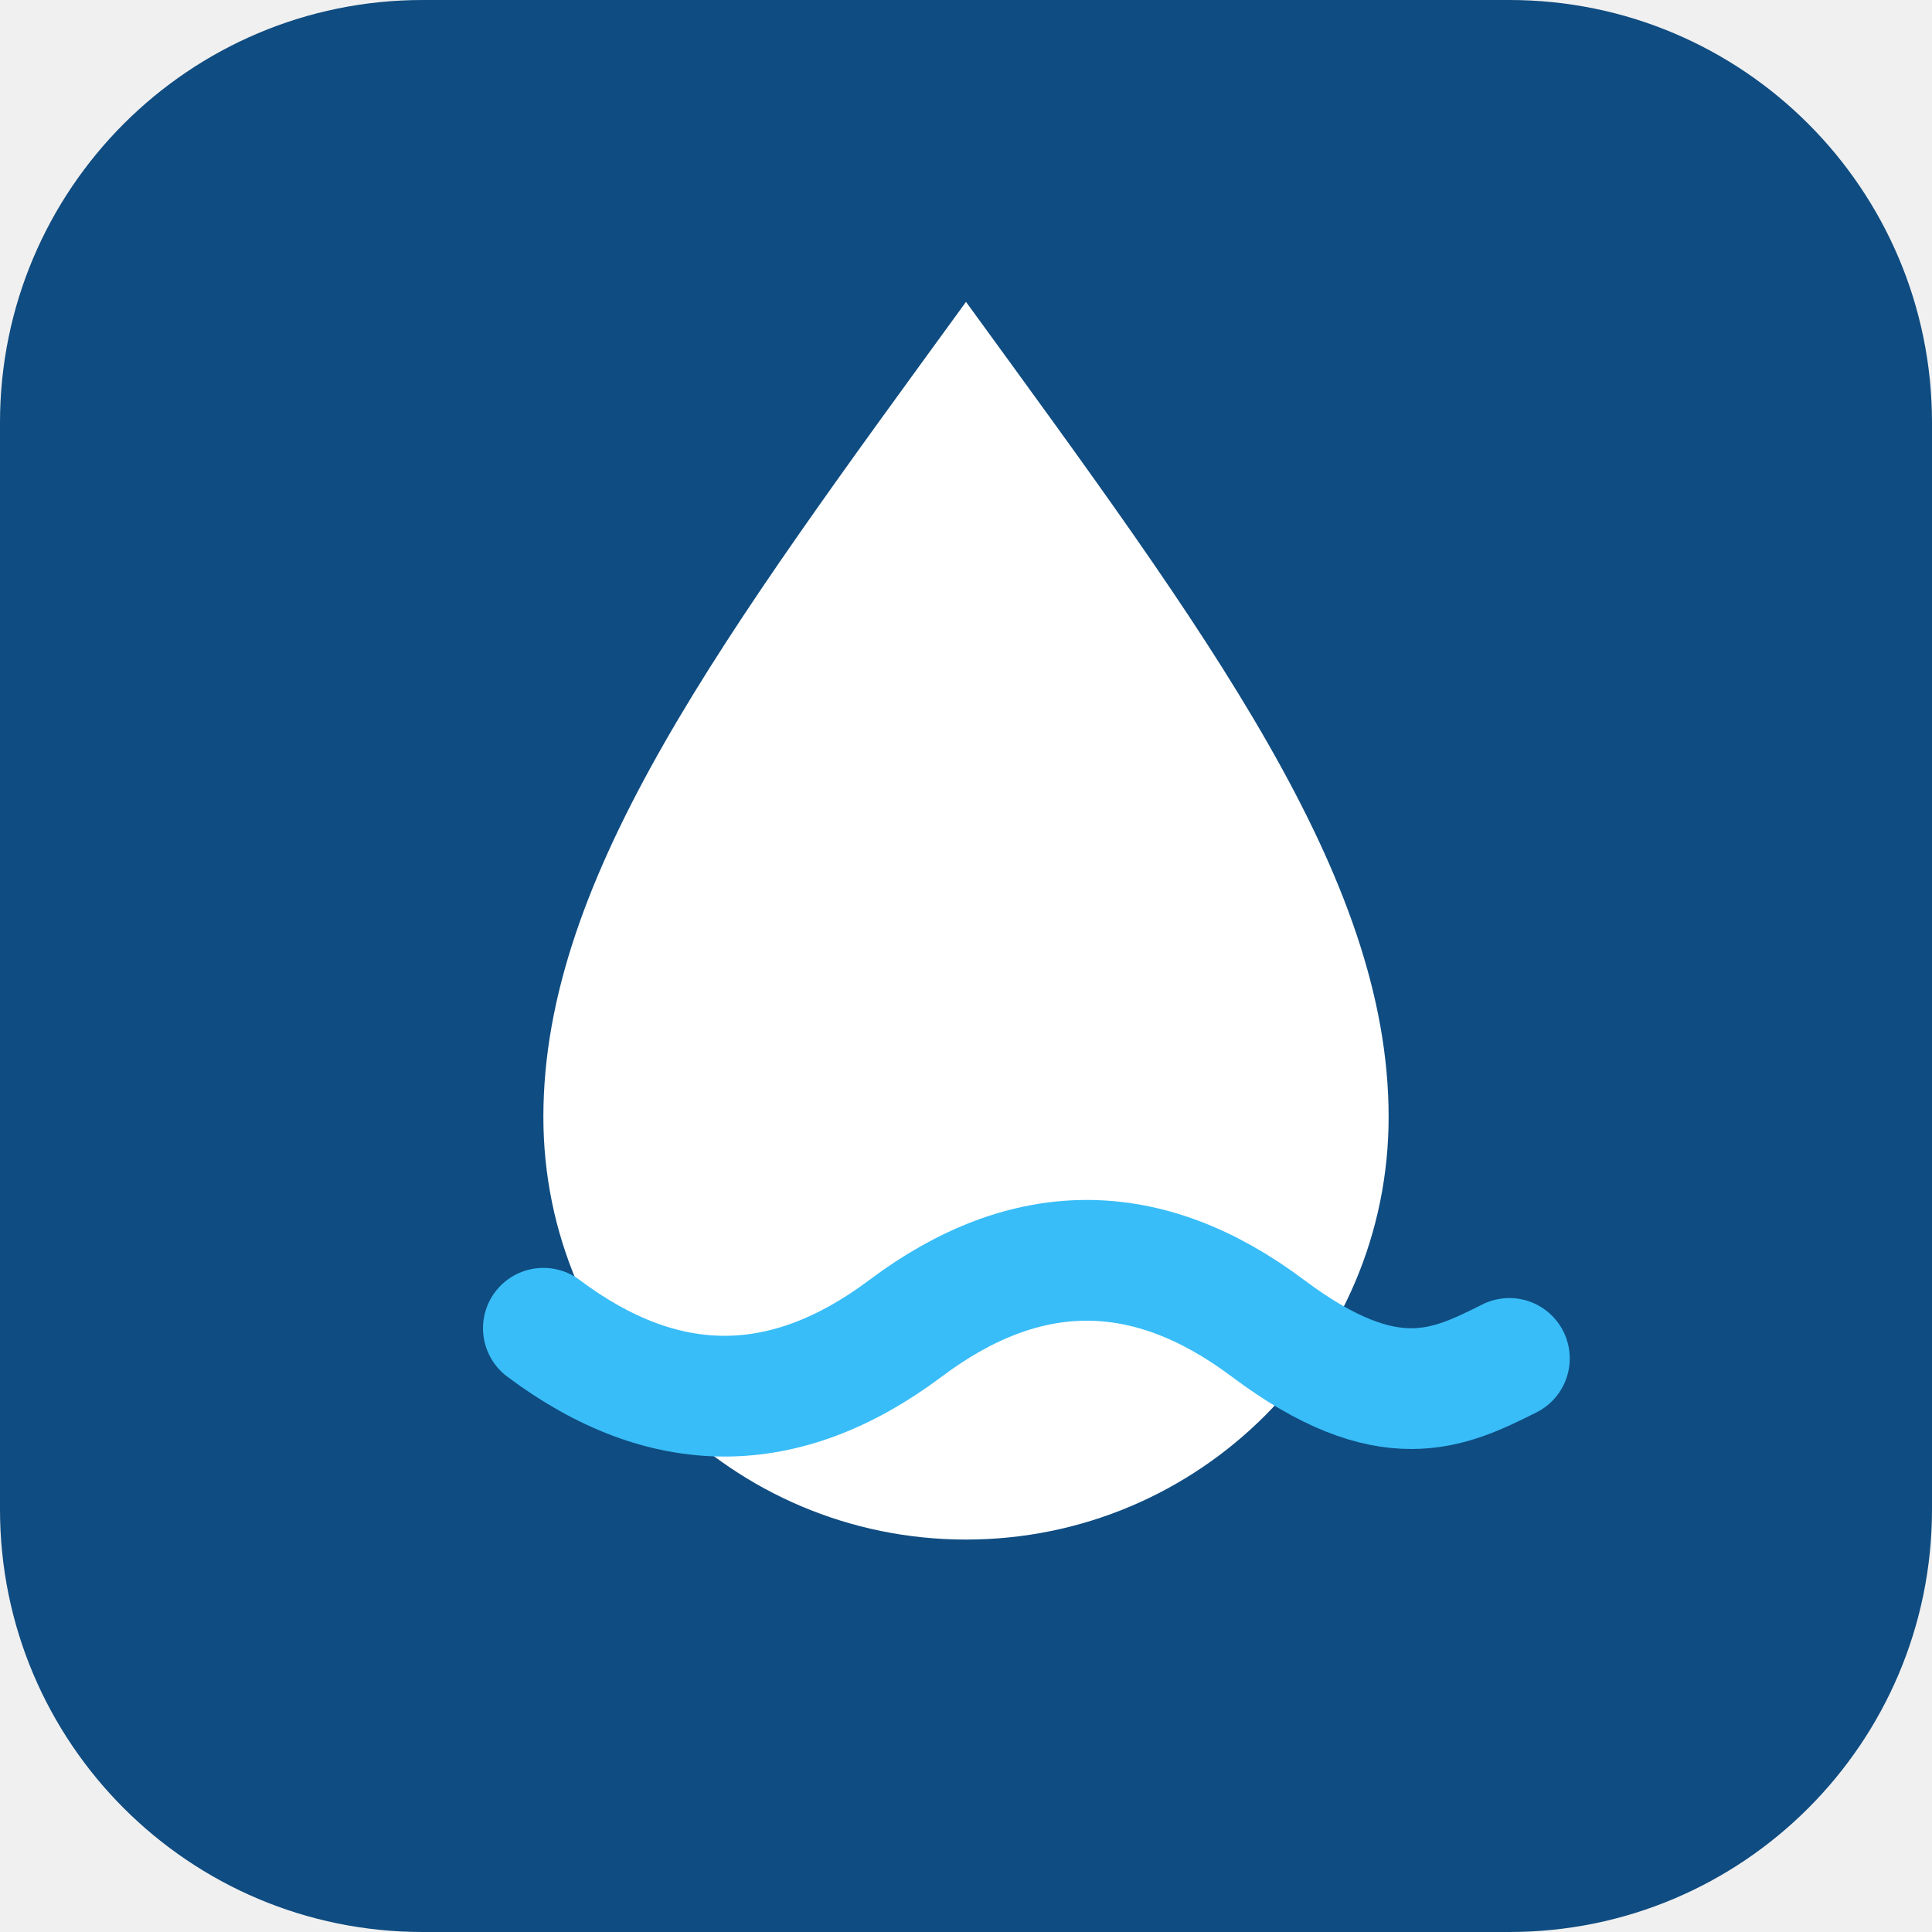
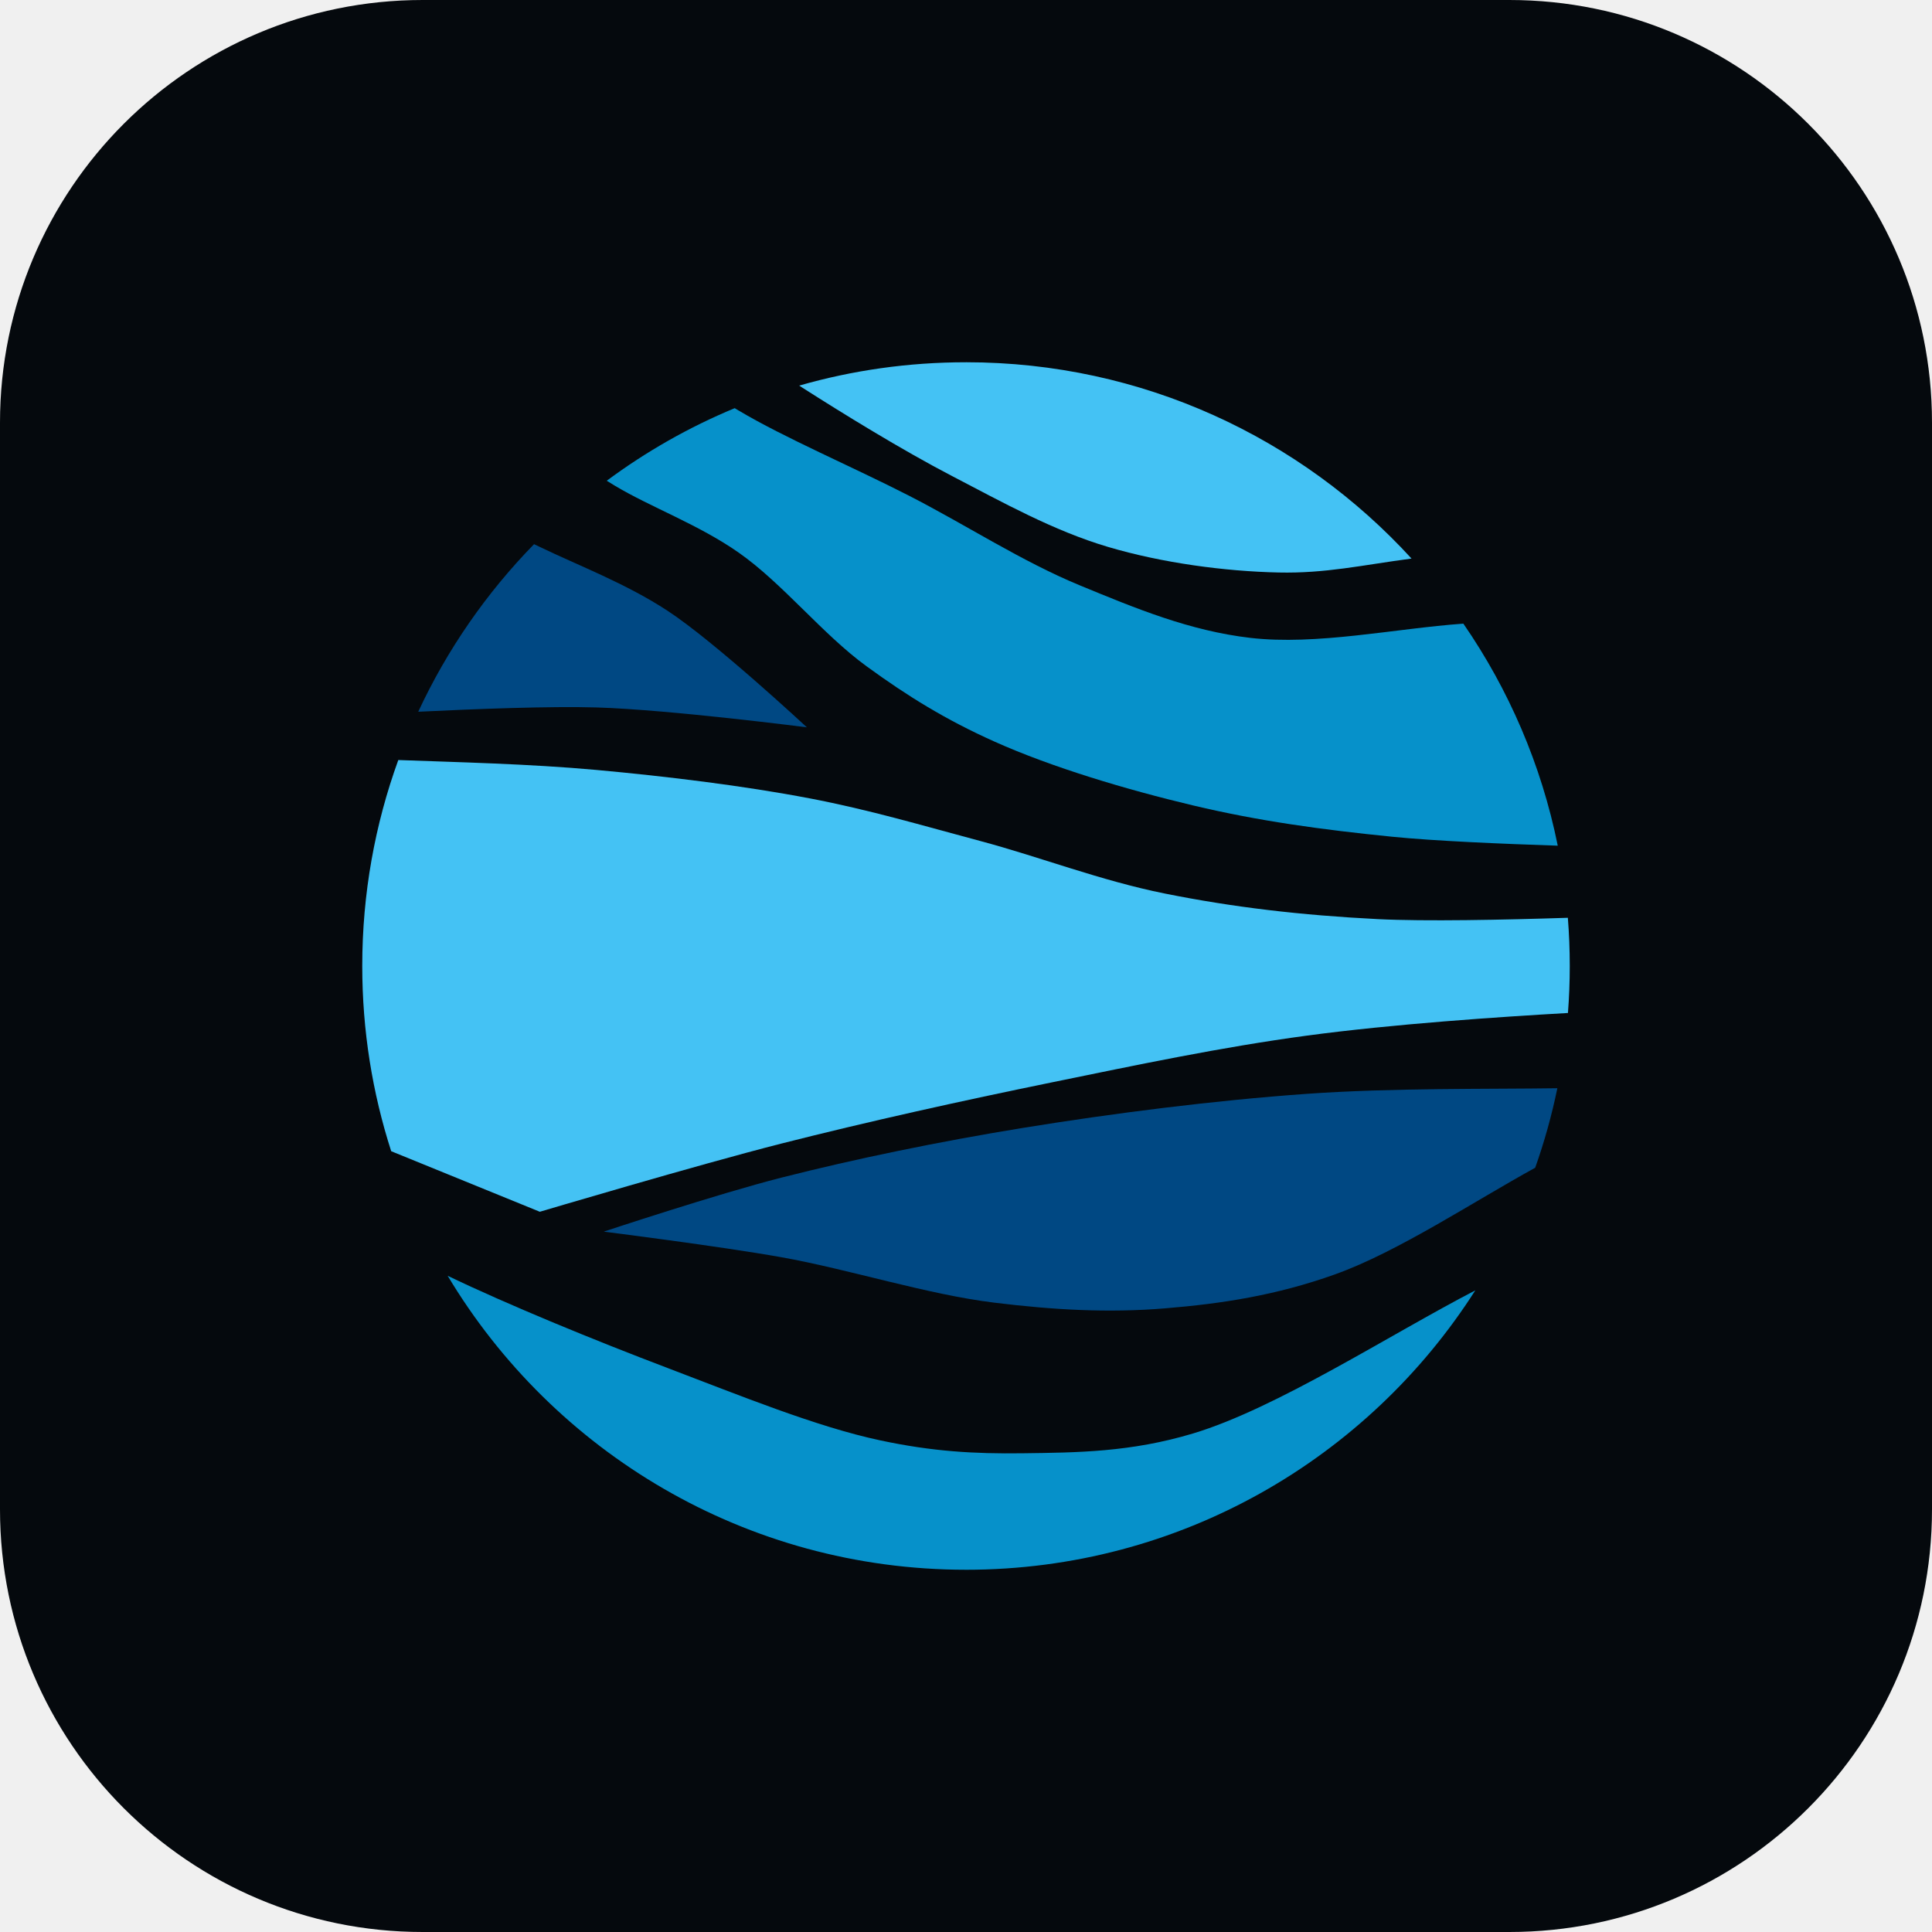
<svg xmlns="http://www.w3.org/2000/svg" viewBox="0 0 64 64">
-   <rect width="64" height="64" rx="14" fill="#0f4c81" />
-   <path d="M32 10c-8 11-14 19-14 27a14 14 0 0 0 28 0c0-8-6-16-14-27z" fill="#ffffff" />
-   <path d="M18 44c4 3 8 3 12 0s8-3 12 0 6 2 8 1" stroke="#38bdf8" stroke-width="4" fill="none" stroke-linecap="round" />
+   <rect width="64" height="64" rx="14" fill="#05090d" />
+   <g transform="translate(12 12) scale(.4)">
+     <path fill="#44C2F4" d="M50,0c14.609,0 27.756,6.266 36.897,16.257c-4.144,0.552 -7.128,1.241 -11.015,1.155c-4.437,-0.098 -9.603,-0.782 -14.118,-2.118c-4.505,-1.333 -8.735,-3.692 -12.941,-5.882c-4.226,-2.2 -9.123,-5.231 -12.353,-7.294c-0.094,-0.06 -0.189,-0.121 -0.286,-0.184c4.388,-1.259 9.023,-1.933 13.816,-1.933z" />
+     <path fill="#0691CA" d="M31.176,4c3.831,2.282 9.424,4.653 14.118,7.059c4.718,2.418 9.319,5.432 14.118,7.412c4.619,1.906 9.092,3.766 14.118,4.353c5.499,0.642 11.976,-0.769 17.647,-1.176c0.004,-0 0.008,-0.001 0.012,-0.001c3.756,5.446 6.46,11.673 7.818,18.389c-4.596,-0.151 -10.252,-0.393 -13.713,-0.741c-5.852,-0.588 -11.03,-1.295 -16.471,-2.588c-5.542,-1.318 -11.687,-3.149 -16.471,-5.294c-4.031,-1.808 -7.176,-3.75 -10.588,-6.235c-3.664,-2.668 -6.935,-6.853 -10.588,-9.412c-3.31,-2.318 -7.278,-3.759 -10.235,-5.529c-0.22,-0.131 -0.452,-0.274 -0.693,-0.424c3.252,-2.412 6.807,-4.438 10.598,-6.011c0.112,0.069 0.222,0.136 0.33,0.2z" />
+     <path fill="#004883" d="M14.706,15.294c3.182,1.538 7.115,3.017 10.588,5.294c3.914,2.566 11.529,9.647 11.529,9.647c0,0 -11.318,-1.461 -17.412,-1.647c-3.785,-0.115 -10.041,0.124 -14.775,0.355c2.402,-5.166 5.66,-9.852 9.592,-13.878c0.165,0.079 0.324,0.155 0.477,0.229z" />
+     <path fill="#44C2F4" d="M0,50c0,-5.99 1.053,-11.734 2.985,-17.057c4.722,0.176 10.87,0.313 16.427,0.822c5.792,0.53 12.12,1.297 17.647,2.353c4.997,0.955 9.328,2.249 14.118,3.529c5.007,1.338 9.97,3.283 15.294,4.353c5.629,1.131 11.259,1.797 17.647,2.118c3.898,0.196 10.379,0.063 15.725,-0.111c0.104,1.317 0.157,2.649 0.157,3.993c0,1.309 -0.05,2.607 -0.149,3.891c-5.656,0.321 -14.496,0.916 -21.616,1.874c-7.13,0.96 -14.037,2.421 -21.176,3.882c-7.366,1.508 -15.132,3.224 -22.353,5.059c-6.876,1.747 -20,5.647 -20,5.647l-12.309,-5.015c-1.556,-4.833 -2.397,-9.987 -2.397,-15.338z" />
+     <path fill="#004883" d="M80.588,75.529c-4.909,1.752 -9.389,2.435 -14.118,2.824c-4.684,0.385 -9.178,0.134 -14.118,-0.471c-5.583,-0.683 -12.016,-2.76 -17.647,-3.765c-5.109,-0.912 -14.706,-2.118 -14.706,-2.118c0,0 9.394,-3.119 14.706,-4.471c6.122,-1.557 13.038,-2.985 20,-4.118c7.5,-1.22 15.88,-2.281 23.529,-2.824c7.047,-0.5 15.106,-0.379 20.739,-0.464c-0.464,2.254 -1.079,4.453 -1.835,6.586c-5.018,2.751 -11.395,6.978 -16.551,8.819z" />
+     <path fill="#0691CA" d="M50,100c-18.236,0 -34.191,-9.762 -42.926,-24.345c4.937,2.376 12.158,5.341 18.22,7.64c5.892,2.234 12.297,4.867 17.647,6c4.259,0.902 7.667,1.113 11.765,1.059c4.494,-0.059 8.94,-0.086 14.118,-1.647c6.893,-2.078 16.236,-8.15 23.356,-11.845c-8.878,13.913 -24.452,23.139 -42.18,23.139z" />
+   </g>
</svg>
